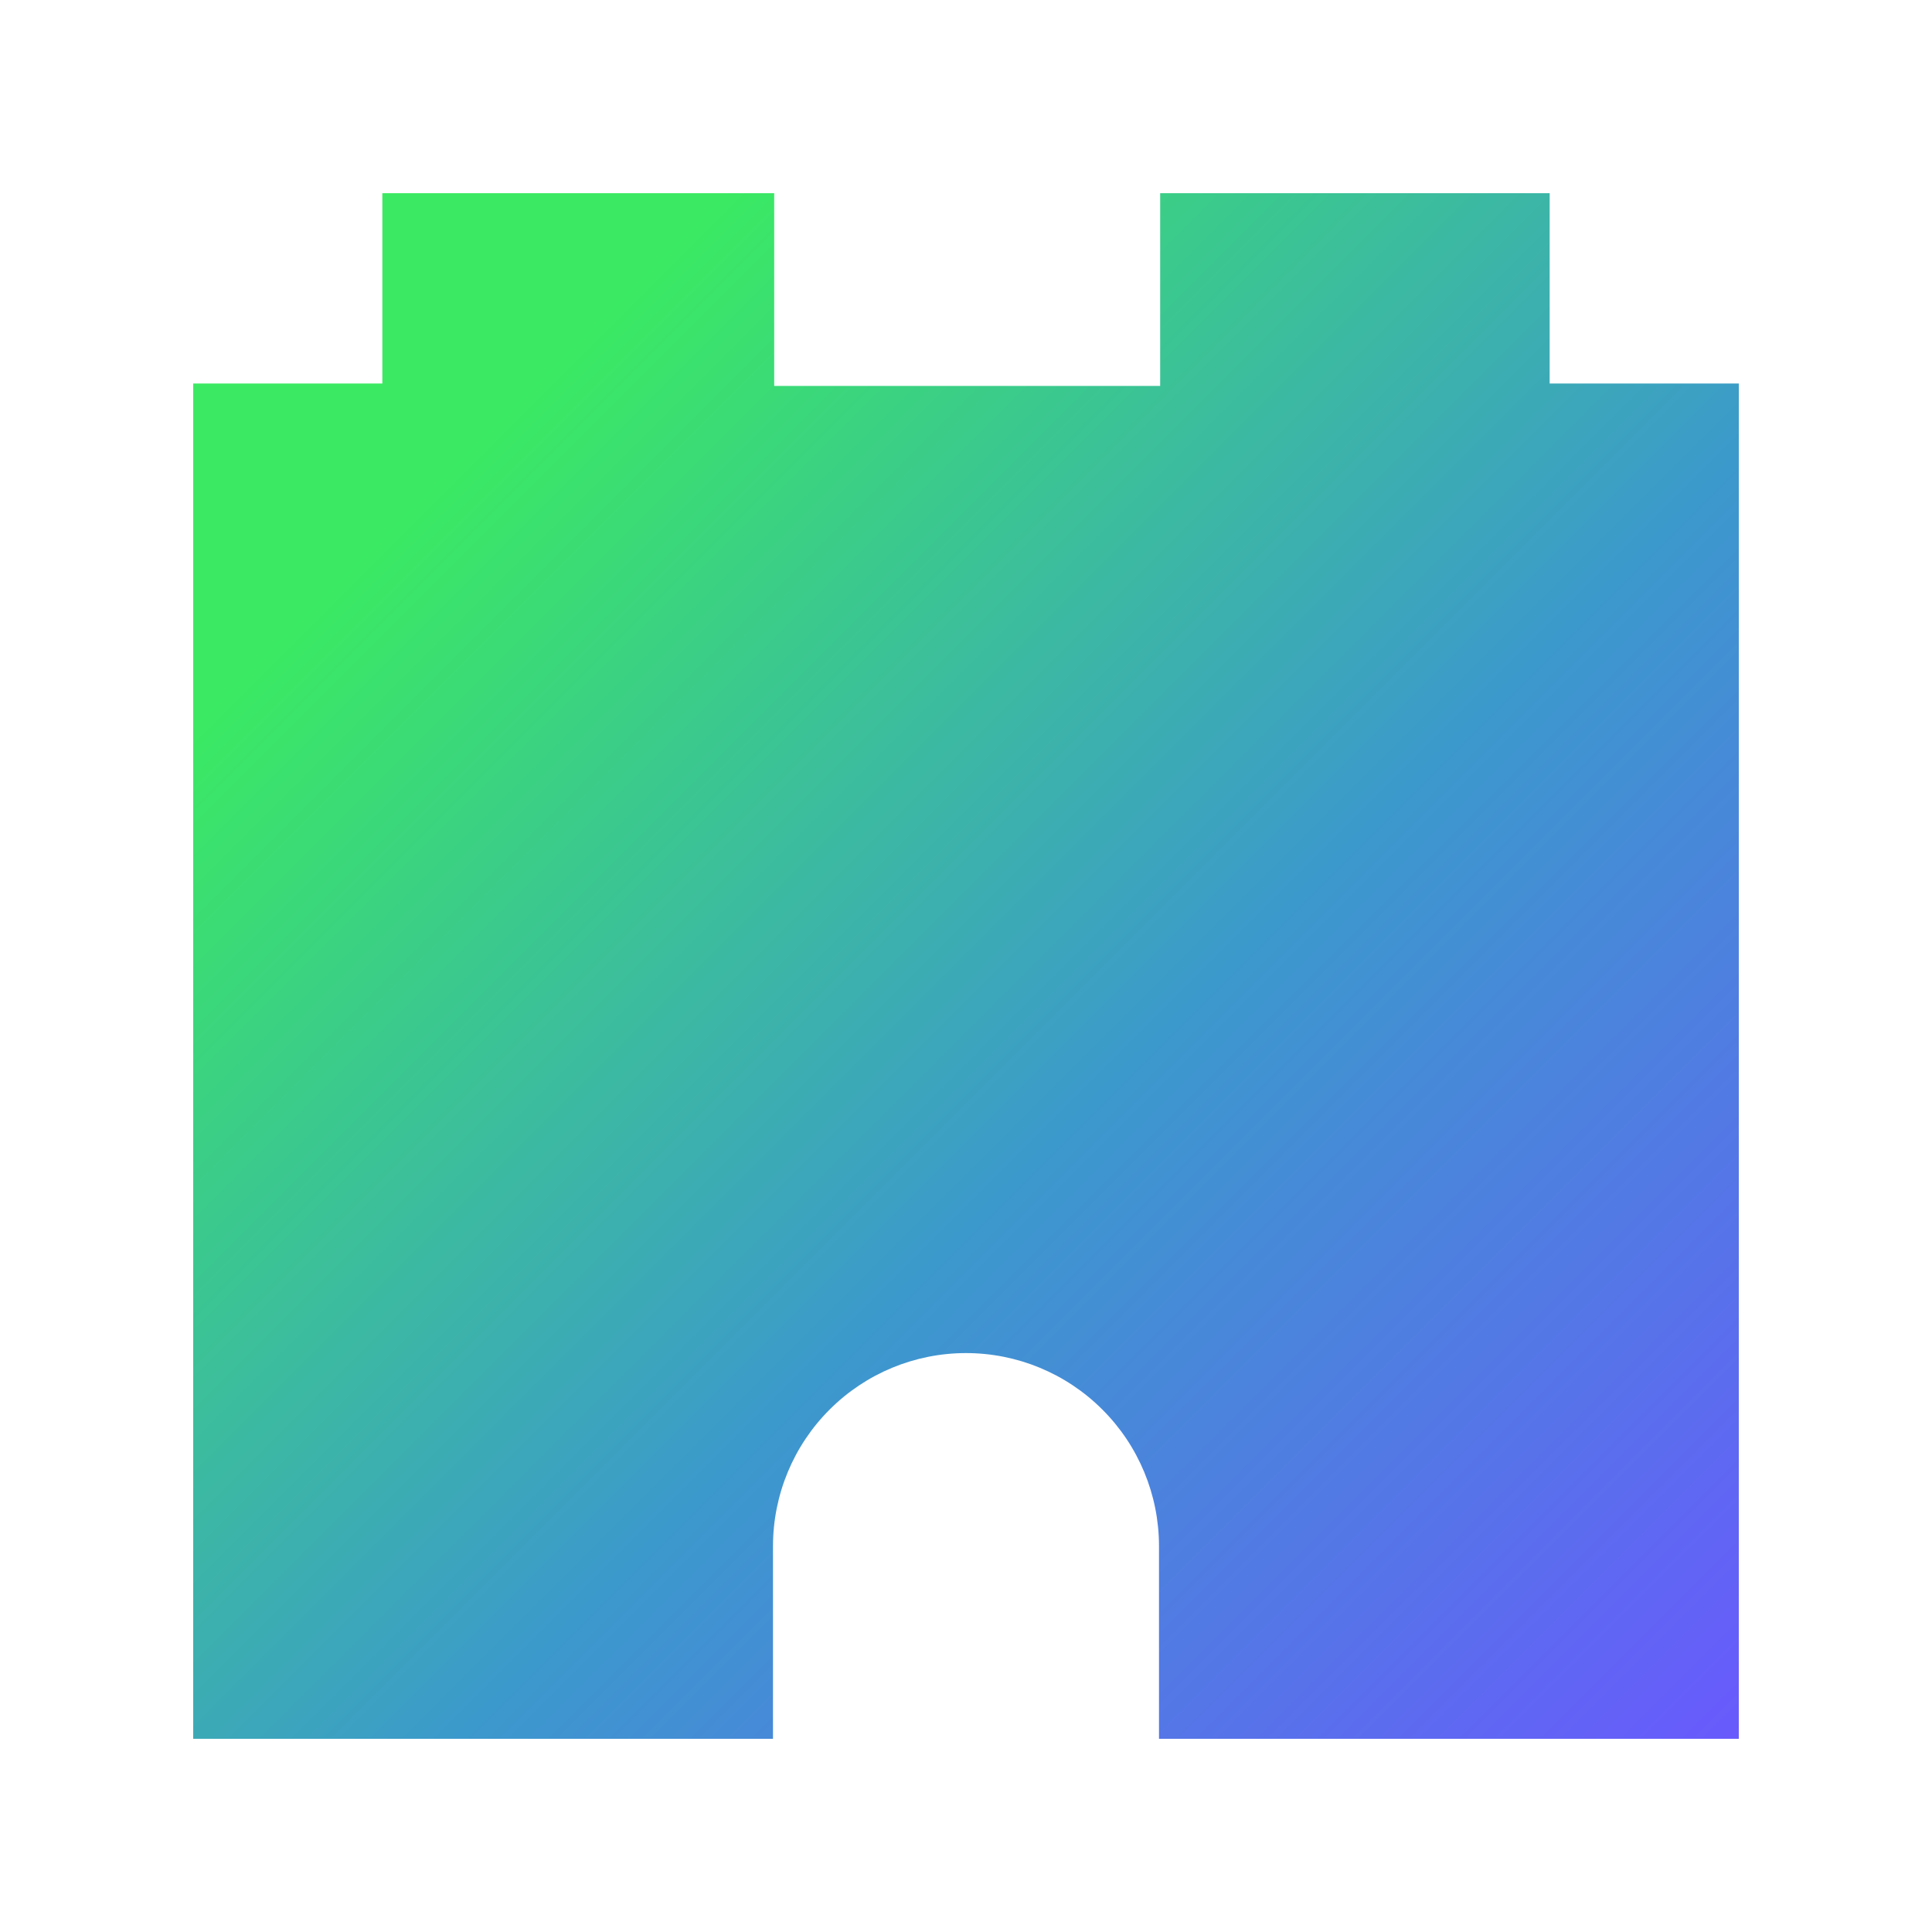
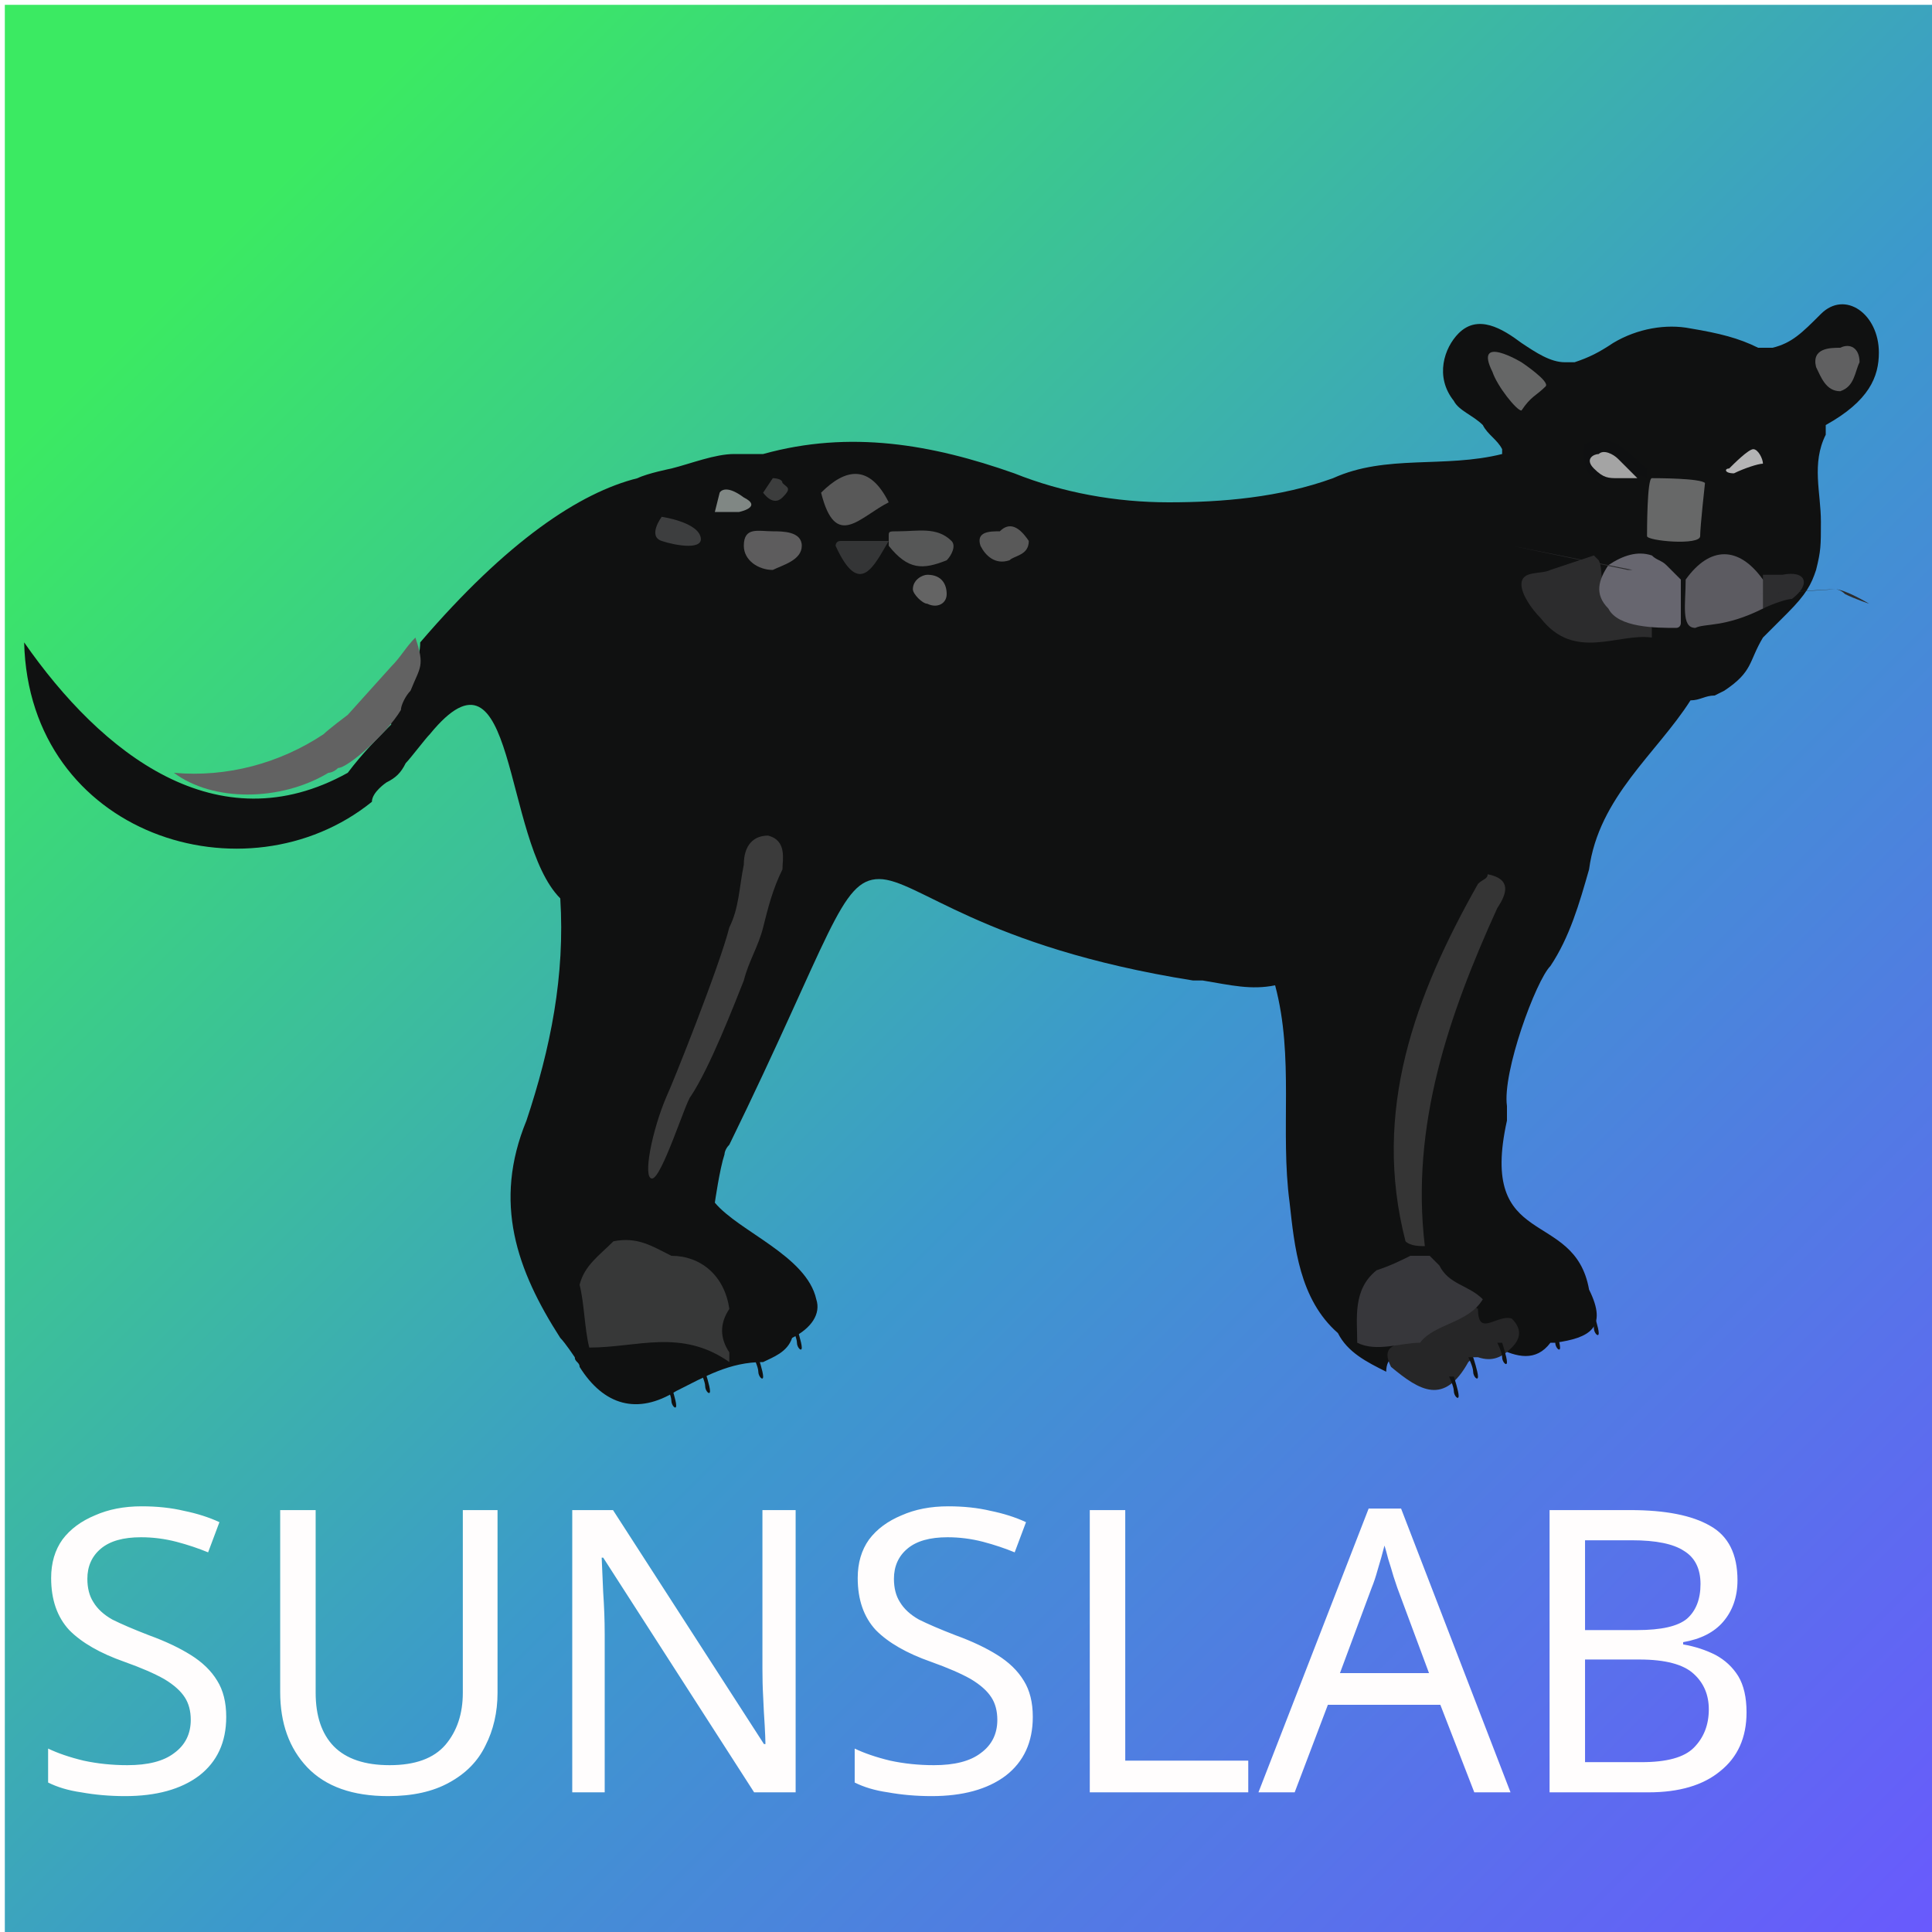
- <svg xmlns="http://www.w3.org/2000/svg" width="40" height="40" viewBox="0 0 40 40" fill="none">
-   <path d="M32.084 7.94V4H24.02V7.99H16.029V4H7.916V7.94H4V36H16.004V32.005C16.006 30.946 16.427 29.931 17.177 29.183C17.926 28.434 18.941 28.014 20 28.014C21.059 28.014 22.074 28.434 22.823 29.183C23.573 29.931 23.994 30.946 23.996 32.005V36H36V7.94H32.084Z" fill="url(#paint0_linear)" />
-   <defs>
-     <linearGradient id="paint0_linear" x1="2.942" y1="4.9" x2="37.777" y2="39.734" gradientUnits="userSpaceOnUse">
-       <stop offset="0.159" stop-color="#3BEA62" />
-       <stop offset="0.54" stop-color="#3C99CC" />
-       <stop offset="0.937" stop-color="#6B57FF" />
-     </linearGradient>
-   </defs>
+ <svg xmlns="http://www.w3.org/2000/svg" version="1.1" id="图层_1" x="0px" y="0px" viewBox="0 0 40 40" style="enable-background:new 0 0 40 40;" xml:space="preserve">
+   <style type="text/css">
+ 	.st0{fill:url(#SVGID_1_);}
+ 	.st1{fill:#101111;}
+ 	.st2{fill:#262627;}
+ 	.st3{fill:#353535;}
+ 	.st4{fill:#373838;}
+ 	.st5{fill:#37373B;}
+ 	.st6{fill:#3B3B3B;}
+ 	.st7{fill:#585858;}
+ 	.st8{fill:#5D5C5D;}
+ 	.st9{fill:#565757;}
+ 	.st10{fill:#343536;}
+ 	.st11{fill:#595959;}
+ 	.st12{fill:#646464;}
+ 	.st13{fill:#3D3E3F;}
+ 	.st14{fill:#808784;}
+ 	.st15{fill:#3C3D3D;}
+ 	.st16{fill:#2C2C2D;}
+ 	.st17{fill:#0F1011;}
+ 	.st18{fill:#5C5B61;}
+ 	.st19{fill:#606061;}
+ 	.st20{fill:#656666;}
+ 	.st21{fill:#2D2D2F;}
+ 	.st22{fill:#676868;}
+ 	.st23{fill:#B4B4B5;}
+ 	.st24{fill:#67666F;}
+ 	.st25{fill:#A4A4A4;}
+ 	.st26{fill:#626262;}
+ 	.st27{fill:#FFFDFD;}
+ 	.st28{font-family:'MSReferenceSansSerif';}
+ 	.st29{font-size:8.186px;}
+ </style>
+   <linearGradient id="SVGID_1_" gradientUnits="userSpaceOnUse" x1="-2.643" y1="-2.583" x2="43.64" y2="43.7">
+     <stop offset="0.159" style="stop-color:#3BEA62" />
+     <stop offset="0.54" style="stop-color:#3C99CC" />
+     <stop offset="0.937" style="stop-color:#6B57FF" />
+   </linearGradient>
+   <rect x="0.1" y="0.1" class="st0" width="39.9" height="39.9" />
+   <path id="body2" class="st1" d="M38.9,7.3c0-0.8-0.7-1.3-1.2-0.8c-0.4,0.4-0.6,0.6-1,0.7c-0.1,0-0.2,0-0.3,0  c-0.4-0.2-0.8-0.3-1.4-0.4c-0.5-0.1-1.1,0-1.6,0.3c-0.3,0.2-0.5,0.3-0.8,0.4c-0.1,0-0.1,0-0.2,0c-0.3,0-0.6-0.2-0.9-0.4  c-0.4-0.3-0.9-0.6-1.3-0.2c-0.3,0.3-0.5,0.9-0.1,1.4c0.1,0.2,0.4,0.3,0.6,0.5c0,0,0,0,0,0c0.1,0.2,0.3,0.3,0.4,0.5c0,0,0,0,0,0  c0,0,0,0.1,0,0.1c0,0,0,0,0,0c-1.2,0.3-2.4,0-3.5,0.5c-1.1,0.4-2.3,0.5-3.4,0.5c-1.1,0-2.2-0.2-3.2-0.6c-1.7-0.6-3.4-0.9-5.2-0.4  c0,0,0,0,0,0c-0.2,0-0.4,0-0.6,0c-0.4,0-0.9,0.2-1.3,0.3c0,0-0.5,0.1-0.7,0.2c-1.2,0.3-2.7,1.3-4.5,3.4c0,0,0,0,0,0  c0,0.7-0.7,1.2-0.6,1.7c0,0,0,0,0,0c-0.3,0.3-0.6,0.6-0.9,1c0,0,0,0,0,0c-2.7,1.5-5.1-0.4-6.7-2.7c0,0,0,0,0,0  c0.1,4,4.6,5.4,7.2,3.3C7.7,16.4,8,16.2,8,16.2c0.2-0.1,0.3-0.2,0.4-0.4c0.1-0.1,0.4-0.5,0.5-0.6c1.8-2.2,1.5,2.2,2.7,3.4  c0,0,0,0,0,0c0.1,1.6-0.2,3.1-0.7,4.6c-0.7,1.7-0.2,3.1,0.7,4.5c0.1,0.1,0.3,0.4,0.3,0.4c0,0.1,0.1,0.1,0.1,0.2c0.5,0.8,1.2,1,2,0.5  c0.6-0.3,1.1-0.6,1.8-0.6c0,0,0,0,0,0c0.2-0.1,0.5-0.2,0.6-0.5l0,0c0.4-0.2,0.6-0.5,0.5-0.8c-0.2-0.9-1.6-1.4-2.1-2c0,0,0,0,0,0  s0.1-0.7,0.2-1c0,0,0-0.1,0.1-0.2c2.1-4.3,2.3-5.5,3.1-5.5c0.8,0,2.1,1.4,6.5,2.1l0.1,0l0.1,0c0.6,0.1,1,0.2,1.5,0.1c0,0,0,0,0,0  s0,0,0,0c0.4,1.5,0.1,3,0.3,4.5c0.1,0.9,0.2,2,1,2.7c0,0,0,0,0,0c0.2,0.4,0.6,0.6,1,0.8c0-0.6,0.8-0.3,1-0.6c0-0.1,1.3-0.1,1.3,0.1  c0.4,0.2,0.8,0.3,1.1-0.1c0,0,0,0,0.1,0c0.7-0.1,1.1-0.3,0.7-1.1c0,0,0,0,0,0c0,0,0,0,0,0c-0.3-1.7-2.3-0.8-1.7-3.5c0,0,0-0.2,0-0.3  c-0.1-0.7,0.6-2.6,0.9-2.9c0,0,0,0,0,0c0.4-0.6,0.6-1.3,0.8-2c0,0,0,0,0,0c0.2-1.5,1.4-2.4,2.1-3.5c0,0,0,0,0,0  c0.2,0,0.3-0.1,0.5-0.1c0,0,0.2-0.1,0.2-0.1c0,0,0,0,0,0c0.6-0.4,0.5-0.6,0.8-1.1c0,0,0,0,0,0c0.1-0.1,0.1-0.1,0.3-0.3  c0.1-0.1,0.1-0.1,0.2-0.2c0.4-0.4,0.5-0.6,0.6-0.9c0,0,0,0,0,0c0.1-0.4,0.1-0.5,0.1-1c0-0.6-0.2-1.2,0.1-1.8c0,0,0,0,0,0  c0-0.1,0-0.1,0-0.2c0,0,0,0,0,0C38.7,8.3,38.9,7.8,38.9,7.3z M14.9,27.9C14.9,27.9,14.9,27.9,14.9,27.9  C14.9,27.9,14.9,27.9,14.9,27.9C14.9,27.9,14.9,27.9,14.9,27.9z" />
+   <g id="腿">
+     <path class="st2" d="M30.6,27.1c0,0.6,0.4,0.1,0.7,0.2c0,0,0,0,0,0c0.2,0.2,0.2,0.4,0,0.6c-0.2,0.2-0.4,0.3-0.7,0.2c0,0,0,0-0.1,0   c0,0,0,0-0.1,0.1c-0.5,0.9-1,0.6-1.6,0.1c-0.3-0.6,0.4-0.4,0.6-0.7C29.7,27.2,29.9,26.6,30.6,27.1z" />
+     <path class="st3" d="M29.1,25.7c-0.7-2.7,0.2-5.1,1.5-7.4l0,0c0.1-0.1,0.2-0.1,0.2-0.2c0.5,0.1,0.4,0.4,0.2,0.7   c-1,2.2-1.8,4.5-1.5,7C29.4,25.8,29.2,25.8,29.1,25.7z" />
+     <path class="st4" d="M12.2,27.9c-0.1-0.4-0.1-0.9-0.2-1.3c0.1-0.4,0.4-0.6,0.7-0.9c0.5-0.1,0.8,0.1,1.2,0.3c0.6,0,1.1,0.4,1.2,1.1   c-0.2,0.3-0.2,0.6,0,0.9c0,0.1,0,0.1,0,0.2C14.1,27.5,13.2,27.9,12.2,27.9z" />
+     <path class="st5" d="M29.2,26c0.1,0,0.3,0,0.4,0c0.1,0.1,0.1,0.1,0.2,0.2c0.2,0.4,0.6,0.4,0.9,0.7l0,0c-0.3,0.5-1,0.5-1.3,0.9   c-0.4,0-0.9,0.2-1.3,0c0-0.5-0.1-1.1,0.4-1.5C28.8,26.2,29,26.1,29.2,26z" />
+     <path class="st6" d="M16.2,18c-0.2,0.4-0.3,0.8-0.4,1.2c-0.1,0.4-0.3,0.7-0.4,1.1c-0.2,0.5-0.7,1.8-1.1,2.4   c-0.1,0.1-0.6,1.7-0.8,1.7c-0.2,0,0-1,0.3-1.7c0.1-0.2,1.1-2.7,1.3-3.5c0.2-0.4,0.2-0.8,0.3-1.3c0-0.4,0.2-0.6,0.5-0.6   C16.3,17.4,16.2,17.8,16.2,18z" />
+     <path class="st1" d="M30.4,28.1c0,0,0.1,0.2,0.1,0.3s0.1,0.2,0.1,0.1c0-0.1-0.1-0.4-0.1-0.4L30.4,28.1z" />
+     <path class="st1" d="M31,27.8c0,0,0.1,0.2,0.1,0.3s0.1,0.2,0.1,0.1c0-0.1-0.1-0.4-0.1-0.4L31,27.8z" />
+     <path class="st1" d="M32.1,27.5c0,0,0.1,0.2,0.1,0.3c0,0.1,0.1,0.2,0.1,0.1s-0.1-0.4-0.1-0.4L32.1,27.5z" />
+     <path class="st1" d="M32.9,27.2c0,0,0.1,0.2,0.1,0.3c0,0.1,0.1,0.2,0.1,0.1c0-0.1-0.1-0.4-0.1-0.4L32.9,27.2z" />
+     <path class="st1" d="M30,28.5c0,0,0.1,0.2,0.1,0.3s0.1,0.2,0.1,0.1c0-0.1-0.1-0.4-0.1-0.4L30,28.5z" />
+     <path class="st1" d="M16.4,27.5c0,0,0.1,0.2,0.1,0.3s0.1,0.2,0.1,0.1c0-0.1-0.1-0.4-0.1-0.4L16.4,27.5z" />
+     <path class="st1" d="M15.6,28.1c0,0,0.1,0.2,0.1,0.3s0.1,0.2,0.1,0.1c0-0.1-0.1-0.4-0.1-0.4L15.6,28.1z" />
+     <path class="st1" d="M14.5,28.4c0,0,0.1,0.2,0.1,0.3s0.1,0.2,0.1,0.1c0-0.1-0.1-0.4-0.1-0.4L14.5,28.4z" />
+     <path class="st1" d="M13.8,28.7c0,0,0.1,0.2,0.1,0.3s0.1,0.2,0.1,0.1c0-0.1-0.1-0.4-0.1-0.4L13.8,28.7z" />
+   </g>
+   <g id="spot">
+     <path class="st7" d="M17,10.2c0.5-0.5,1-0.6,1.4,0.2C17.8,10.7,17.3,11.4,17,10.2z" />
+     <path class="st8" d="M16,11.8c-0.3,0-0.6-0.2-0.6-0.5c0-0.4,0.3-0.3,0.6-0.3c0.2,0,0.6,0,0.6,0.3C16.6,11.6,16.2,11.7,16,11.8z" />
+     <path class="st9" d="M18.4,11.1c0-0.1,0-0.1,0.2-0.1c0.4,0,0.8-0.1,1.1,0.2c0.1,0.1,0,0.3-0.1,0.4c-0.5,0.2-0.8,0.2-1.2-0.3   C18.4,11.2,18.4,11.1,18.4,11.1z" />
+     <path class="st10" d="M18.2,11.2c0.1,0,0.1,0,0.2,0c-0.3,0.5-0.6,1.2-1.1,0.1c0,0,0-0.1,0.1-0.1C17.6,11.2,17.9,11.2,18.2,11.2z" />
+     <path class="st11" d="M21.3,11.2c0,0.3-0.3,0.3-0.4,0.4c-0.3,0.1-0.5-0.1-0.6-0.3c-0.1-0.3,0.2-0.3,0.4-0.3   C20.9,10.8,21.1,10.9,21.3,11.2z" />
+     <path class="st12" d="M19.6,12.3c0,0.2-0.2,0.3-0.4,0.2c-0.1,0-0.3-0.2-0.3-0.3c0-0.2,0.2-0.3,0.3-0.3   C19.5,11.9,19.6,12.1,19.6,12.3z" />
+     <path class="st13" d="M13.7,10.7c0,0-0.3,0.4,0,0.5s0.9,0.2,0.8-0.1S13.7,10.7,13.7,10.7z" />
+     <path class="st14" d="M14.9,10.2l-0.1,0.4h0.5c0,0,0.5-0.1,0.1-0.3C15,10,14.9,10.2,14.9,10.2z" />
+     <path class="st15" d="M16,9.9l-0.2,0.3c0,0,0.2,0.3,0.4,0.1s0.1-0.2,0-0.3C16.2,9.9,16,9.9,16,9.9z" />
+   </g>
+   <g id="face">
+     <path class="st16" d="M34.2,13c0,0.1,0,0.1,0,0.2c-0.7-0.1-1.6,0.5-2.3-0.4c-0.2-0.2-0.4-0.5-0.4-0.7c0-0.3,0.4-0.2,0.6-0.3   c0.3-0.1,0.6-0.2,0.9-0.3c0,0,0.1,0.1,0.1,0.1c0.1,0.2,0,0.5,0.2,0.8C33.6,12.7,34,12.7,34.2,13z" />
+     <path class="st17" d="M34.1,9.7c0,0.1,0,0.2,0,0.2c-0.4-0.3-1.4,0.6-1.3-0.7C33.4,8.9,33.7,9.4,34.1,9.7z" />
+     <path class="st18" d="M36.5,12.6c-0.8,0.4-1.2,0.3-1.4,0.4c-0.3,0-0.2-0.5-0.2-1c0.5-0.7,1.1-0.7,1.6,0   C36.7,12.1,36.7,12.4,36.5,12.6z" />
+     <path class="st19" d="M38.5,7.5c-0.1,0.2-0.1,0.5-0.4,0.6c-0.3,0-0.4-0.3-0.5-0.5c-0.1-0.4,0.3-0.4,0.5-0.4   C38.3,7.1,38.5,7.2,38.5,7.5z" />
+     <path class="st20" d="M32,8c-0.2,0.2-0.3,0.2-0.5,0.5C31.4,8.5,31,8,30.9,7.7c-0.4-0.8,0.6-0.2,0.6-0.2S32.1,7.9,32,8z" />
+     <path class="st21" d="M36.9,11.9c0.5-0.1,0.6,0.2,0.2,0.5c-0.1,0-0.4,0.1-0.6,0.2c0-0.2,0-0.4,0-0.7C36.7,11.9,36.8,11.9,36.9,11.9   z" />
+     <path class="st22" d="M35.2,11.1c0,0.2-1.1,0.1-1.1,0c0-0.1,0-1.2,0.1-1.2s1,0,1.1,0.1C35.3,10,35.2,10.9,35.2,11.1z" />
+     <path class="st23" d="M35.9,9.8c-0.2,0-0.2-0.1-0.1-0.1c0.1-0.1,0.4-0.4,0.5-0.4c0.1,0,0.2,0.2,0.2,0.3C36.4,9.6,36.1,9.7,35.9,9.8   z" />
+     <path class="st24" d="M34.7,11.9c0,0,0.1,0.1,0.1,0.1c0,0.1,0,0.2,0,0.4c0,0.2,0,0.2,0,0.5c0,0,0,0.1-0.1,0.1c-0.4,0-1.2,0-1.4-0.4   c-0.3-0.3-0.2-0.6,0-0.9c0.3-0.2,0.6-0.3,0.9-0.2c0.1,0.1,0.2,0.1,0.3,0.2C34.5,11.7,34.6,11.8,34.7,11.9z" />
+     <path class="st25" d="M33.1,9.4c-0.1,0-0.3,0.1-0.1,0.3s0.3,0.2,0.5,0.2c0.2,0,0.4,0,0.4,0s-0.3-0.3-0.4-0.4   C33.4,9.4,33.2,9.3,33.1,9.4z" />
+     <polygon class="st16" points="36,12.1 38.9,11.9 36,12.1  " />
+     <line class="st16" x1="36.2" y1="12.3" x2="36.2" y2="12.2" />
+     <polygon class="st16" points="36.4,12.4 37.6,12.5 36.4,12.4  " />
+     <path class="st16" d="M36.4,12.3c0,0,1.4-0.1,1.6-0.1c0.2,0,0.7,0.3,0.7,0.3c0,0-0.3-0.1-0.5-0.2c-0.1-0.1-0.2-0.1-0.2-0.1   L36.4,12.3L36.4,12.3z" />
+     <g>
+       <circle class="st16" cx="35.2" cy="12" r="0" />
+       <circle class="st16" cx="34.4" cy="11.9" r="0" />
+       <circle class="st16" cx="34.1" cy="11.8" r="0" />
+       <circle class="st16" cx="33.8" cy="11.8" r="0" />
+       <circle class="st16" cx="33.6" cy="12.2" r="0" />
+       <circle class="st16" cx="33.4" cy="11.9" r="0" />
+       <circle class="st16" cx="33.7" cy="12.5" r="0" />
+       <circle class="st16" cx="34.2" cy="12.5" r="0" />
+       <circle class="st16" cx="34.6" cy="12.5" r="0" />
+       <circle class="st16" cx="34.6" cy="12.8" r="0" />
+       <circle class="st16" cx="34.2" cy="12.8" r="0" />
+       <circle class="st16" cx="34" cy="12.3" r="0" />
+       <circle class="st16" cx="34.2" cy="12.1" r="0" />
+       <circle class="st16" cx="34.5" cy="12.1" r="0" />
+       <circle class="st16" cx="33.9" cy="12.7" r="0" />
+       <circle class="st16" cx="35.7" cy="12.2" r="0" />
+       <circle class="st16" cx="35.3" cy="12.3" r="0" />
+       <circle class="st16" cx="35.5" cy="12" r="0" />
+       <circle class="st16" cx="36" cy="12.4" r="0" />
+       <circle class="st16" cx="35.7" cy="12.4" r="0" />
+       <circle class="st16" cx="36" cy="12.1" r="0" />
+       <circle class="st16" cx="35.8" cy="12" r="0" />
+       <circle class="st16" cx="35.7" cy="11.7" r="0" />
+       <circle class="st16" cx="36.2" cy="11.9" r="0" />
+       <circle class="st16" cx="35.9" cy="11.7" r="0" />
+       <circle class="st16" cx="35.6" cy="12.4" r="0" />
+       <circle class="st16" cx="35.3" cy="12.6" r="0" />
+       <circle class="st16" cx="36.2" cy="12.5" r="0" />
+       <circle class="st16" cx="35.9" cy="12.6" r="0" />
+       <circle class="st16" cx="35.6" cy="12.6" r="0" />
+       <circle class="st16" cx="36.4" cy="12.3" r="0" />
+       <circle class="st16" cx="36.4" cy="12.4" r="0" />
+     </g>
+     <polygon class="st16" points="33.6,12.2 33.6,12.2 30.7,12 33.6,12.2  " />
+     <polygon class="st16" points="33.8,11.8 31.3,11.3 33.7,11.8  " />
+   </g>
+   <path id="tails_1_" class="st26" d="M8.1,13.8c0.2-0.2,0.3-0.4,0.5-0.6c0.2,0.6,0.1,0.6-0.1,1.1c-0.1,0.1-0.2,0.3-0.2,0.4  C8,15.2,7.2,15.9,7,15.9C6.9,16,6.8,16,6.8,16c-1,0.6-2.4,0.6-3.2,0c1.1,0.1,2.2-0.2,3.1-0.8c0.1-0.1,0.5-0.4,0.5-0.4" />
+   <text transform="matrix(1 0 0 1 0.5744 37.1085)" class="st27 st28 st29">SUNSLAB</text>
</svg>
